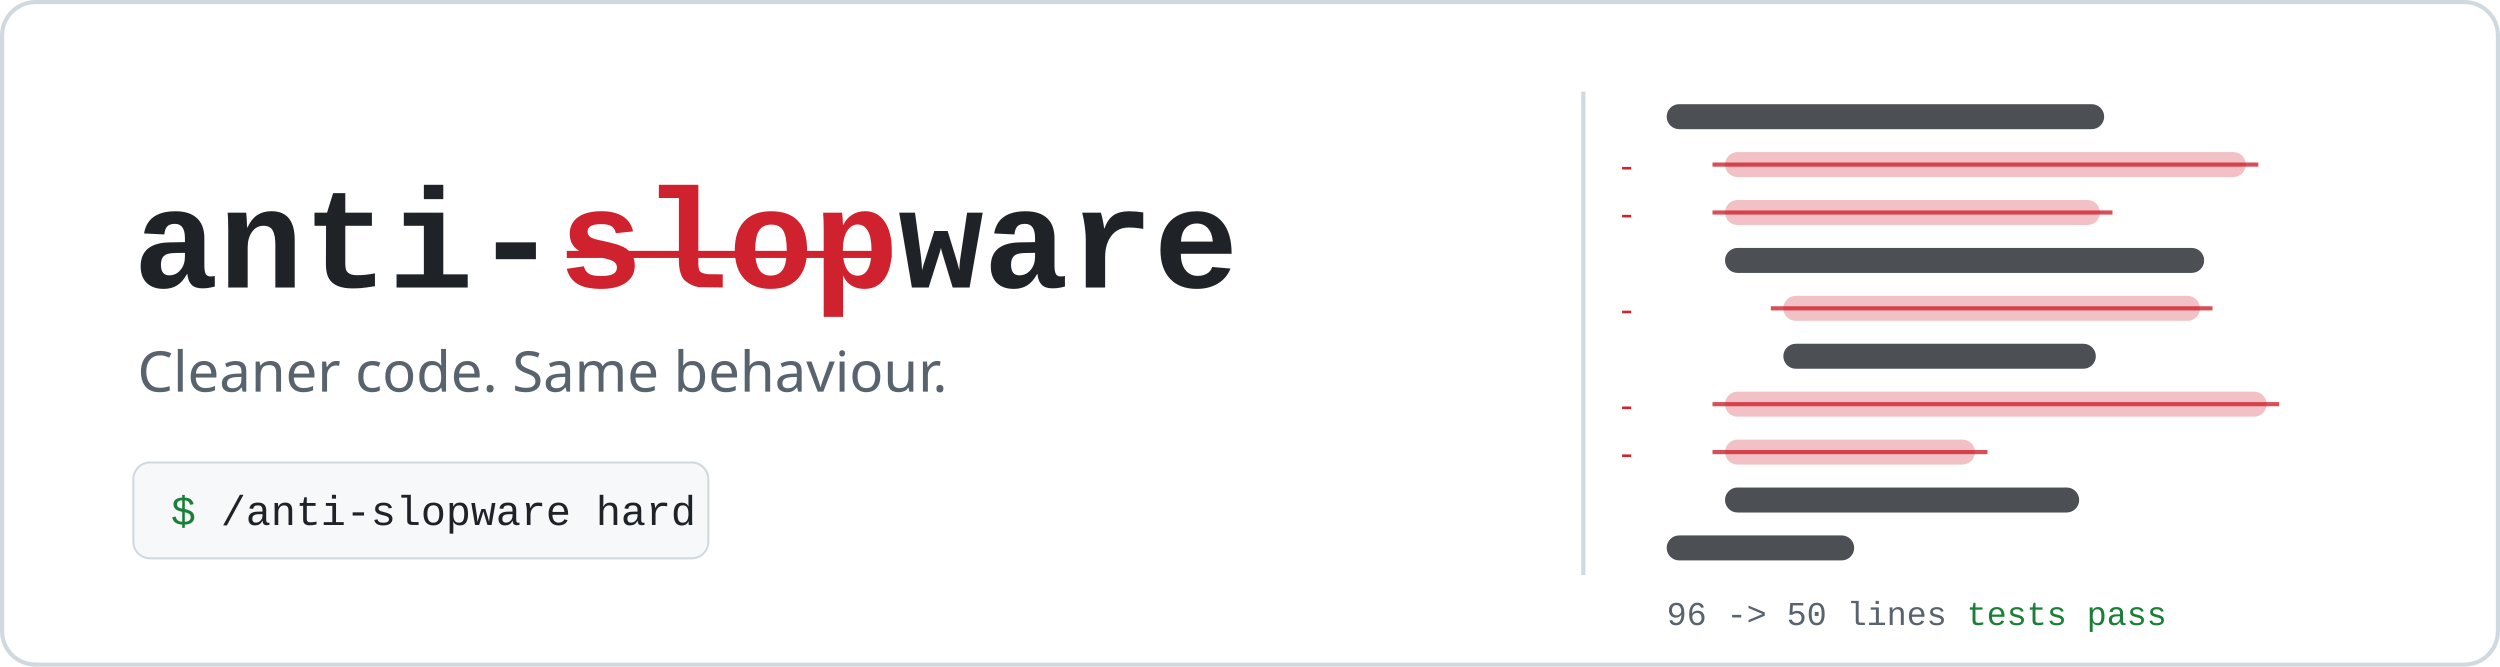
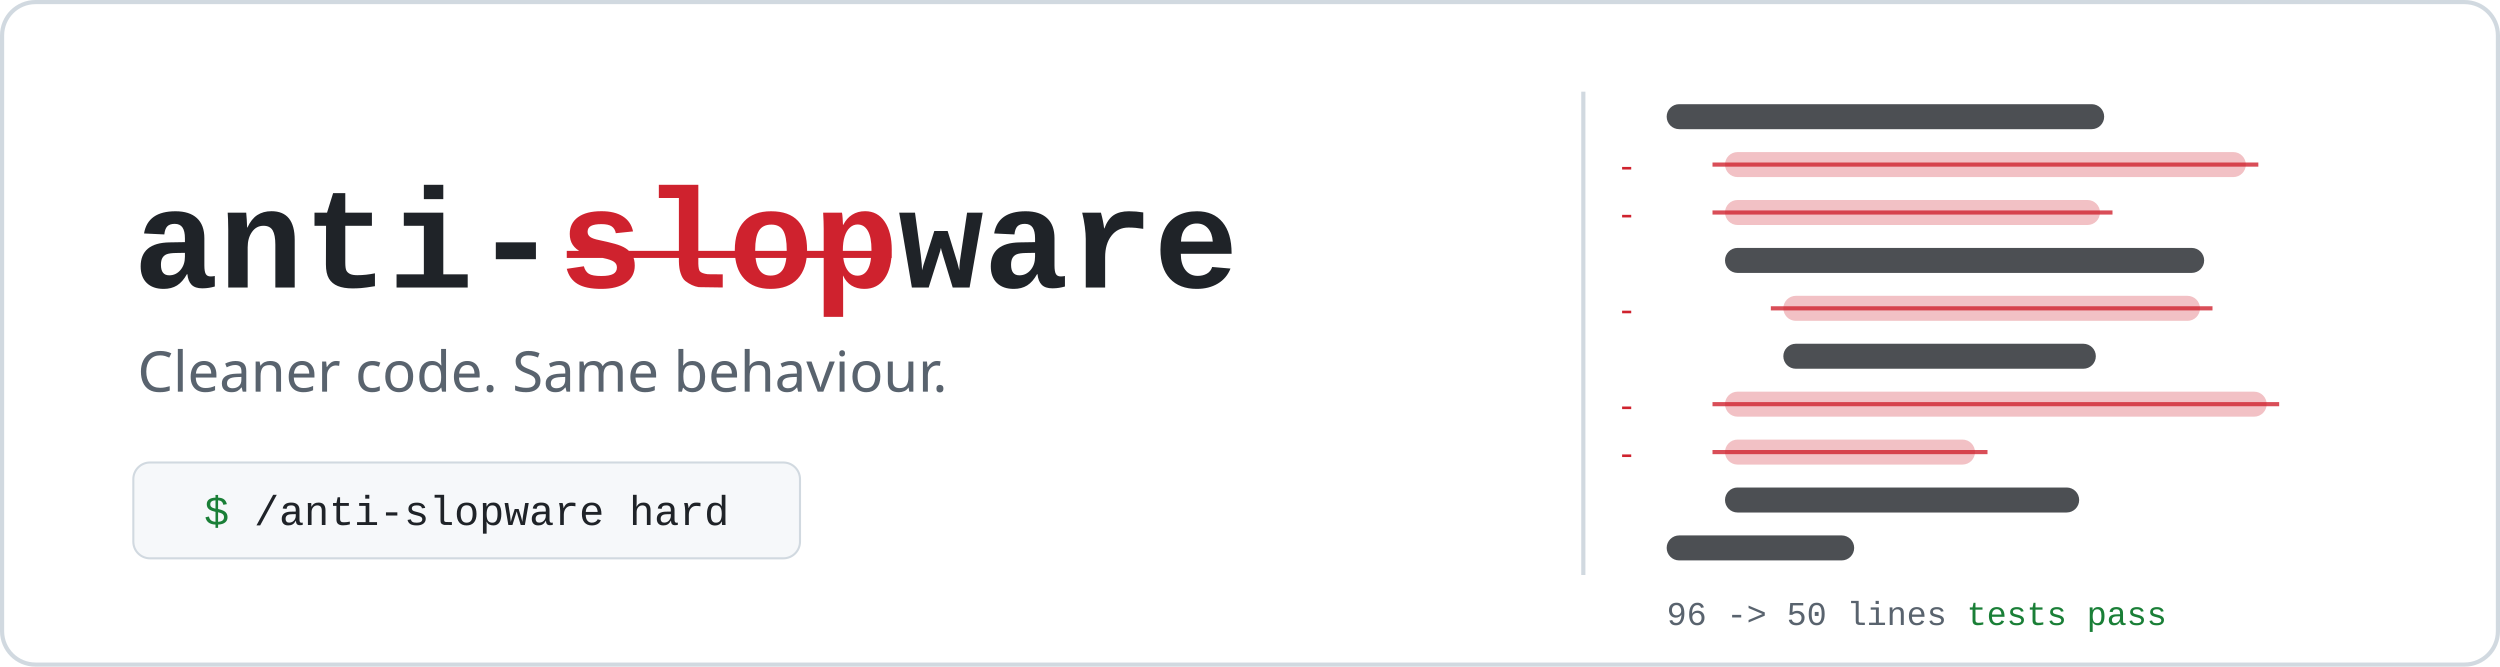
<svg xmlns="http://www.w3.org/2000/svg" viewBox="0 0 1200 320" width="1200" height="320" role="img" aria-label="anti-slopware: cleaner code, same behaviour">
  <rect x="1" y="1" width="1198" height="318" rx="16" fill="none" stroke="#d1d9e0" stroke-width="2" />
  <text x="64" y="138" font-family="ui-monospace, SFMono-Regular, 'SF Mono', Menlo, Consolas, 'Liberation Mono', monospace" font-size="68" font-weight="700" fill="#1f2328">anti-<tspan fill="#cf222e" text-decoration="line-through">slop</tspan>ware</text>
  <text x="66" y="188" font-family="-apple-system, BlinkMacSystemFont, 'Segoe UI', 'Noto Sans', Helvetica, Arial, sans-serif" font-size="27" fill="#59636e">Cleaner code. Same behaviour.</text>
-   <rect x="64" y="222" width="276" height="46" rx="8" fill="#f6f8fa" stroke="#d1d9e0" />
-   <text x="82" y="252" font-family="ui-monospace, SFMono-Regular, 'SF Mono', Menlo, Consolas, 'Liberation Mono', monospace" font-size="20" fill="#1f2328">
+   <rect x="64" y="222" width="320" height="46" rx="8" fill="#f6f8fa" stroke="#d1d9e0" />
+   <text x="224" y="252" text-anchor="middle" font-family="ui-monospace, SFMono-Regular, 'SF Mono', Menlo, Consolas, 'Liberation Mono', monospace" font-size="20" fill="#1f2328">
    <tspan fill="#1a7f37">$</tspan> /anti-slopware hard</text>
  <line x1="760" y1="44" x2="760" y2="276" stroke="#d1d9e0" stroke-width="2" />
  <rect x="800" y="50" width="210" height="12" rx="6" fill="#1f2328" opacity="0.8" />
  <text x="776" y="85" font-family="ui-monospace, SFMono-Regular, 'SF Mono', Menlo, Consolas, 'Liberation Mono', monospace" font-size="16" fill="#cf222e">-</text>
  <rect x="828" y="73" width="250" height="12" rx="6" fill="#cf222e" opacity="0.28" />
  <line x1="822" y1="79" x2="1084" y2="79" stroke="#cf222e" stroke-width="2" opacity="0.8" />
  <text x="776" y="108" font-family="ui-monospace, SFMono-Regular, 'SF Mono', Menlo, Consolas, 'Liberation Mono', monospace" font-size="16" fill="#cf222e">-</text>
  <rect x="828" y="96" width="180" height="12" rx="6" fill="#cf222e" opacity="0.28" />
  <line x1="822" y1="102" x2="1014" y2="102" stroke="#cf222e" stroke-width="2" opacity="0.8" />
  <rect x="828" y="119" width="230" height="12" rx="6" fill="#1f2328" opacity="0.8" />
  <text x="776" y="154" font-family="ui-monospace, SFMono-Regular, 'SF Mono', Menlo, Consolas, 'Liberation Mono', monospace" font-size="16" fill="#cf222e">-</text>
  <rect x="856" y="142" width="200" height="12" rx="6" fill="#cf222e" opacity="0.28" />
  <line x1="850" y1="148" x2="1062" y2="148" stroke="#cf222e" stroke-width="2" opacity="0.8" />
  <rect x="856" y="165" width="150" height="12" rx="6" fill="#1f2328" opacity="0.8" />
  <text x="776" y="200" font-family="ui-monospace, SFMono-Regular, 'SF Mono', Menlo, Consolas, 'Liberation Mono', monospace" font-size="16" fill="#cf222e">-</text>
  <rect x="828" y="188" width="260" height="12" rx="6" fill="#cf222e" opacity="0.28" />
  <line x1="822" y1="194" x2="1094" y2="194" stroke="#cf222e" stroke-width="2" opacity="0.8" />
  <text x="776" y="223" font-family="ui-monospace, SFMono-Regular, 'SF Mono', Menlo, Consolas, 'Liberation Mono', monospace" font-size="16" fill="#cf222e">-</text>
  <rect x="828" y="211" width="120" height="12" rx="6" fill="#cf222e" opacity="0.28" />
  <line x1="822" y1="217" x2="954" y2="217" stroke="#cf222e" stroke-width="2" opacity="0.8" />
  <rect x="828" y="234" width="170" height="12" rx="6" fill="#1f2328" opacity="0.8" />
  <rect x="800" y="257" width="90" height="12" rx="6" fill="#1f2328" opacity="0.8" />
  <text x="800" y="300" font-family="ui-monospace, SFMono-Regular, 'SF Mono', Menlo, Consolas, 'Liberation Mono', monospace" font-size="16" fill="#59636e">96 -&gt; 50 lines   <tspan fill="#1a7f37">tests pass</tspan>
  </text>
</svg>
